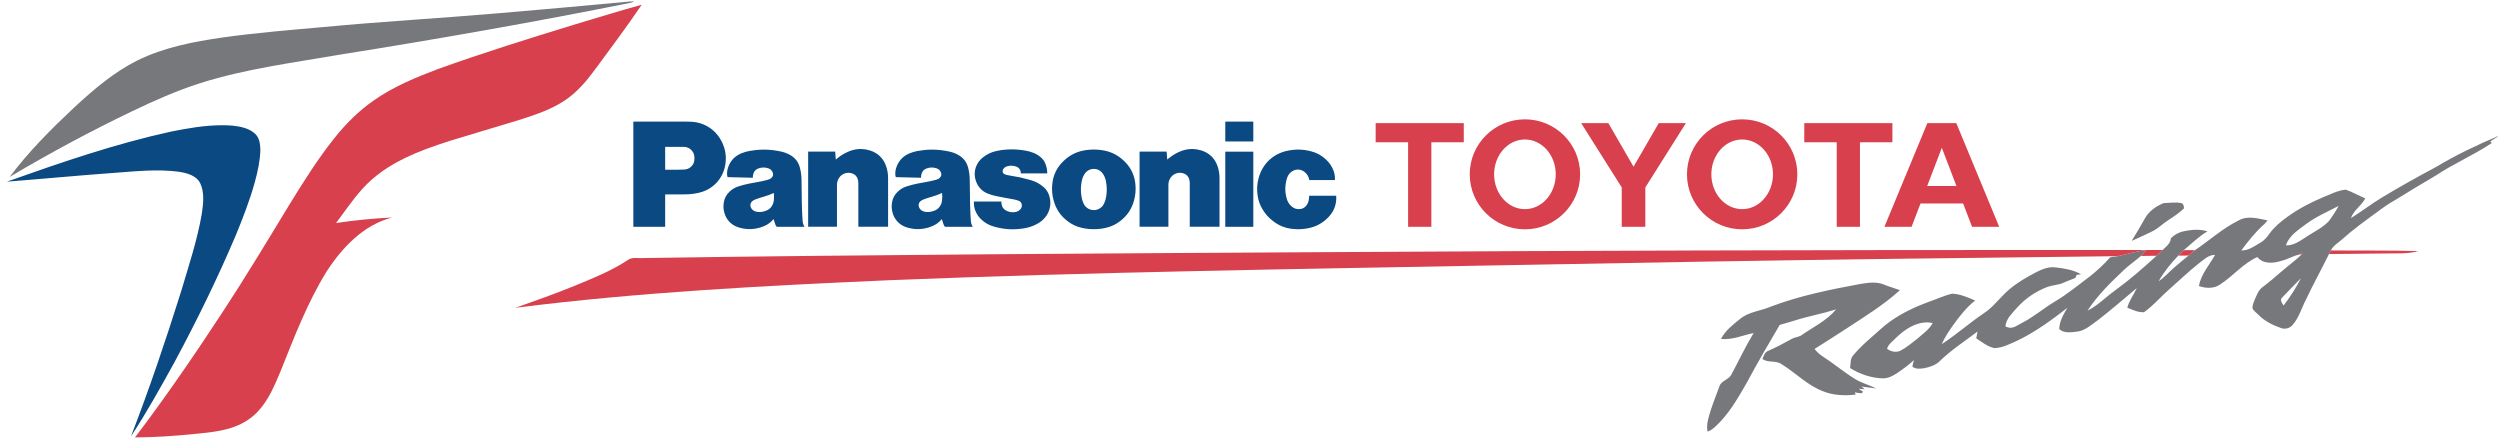
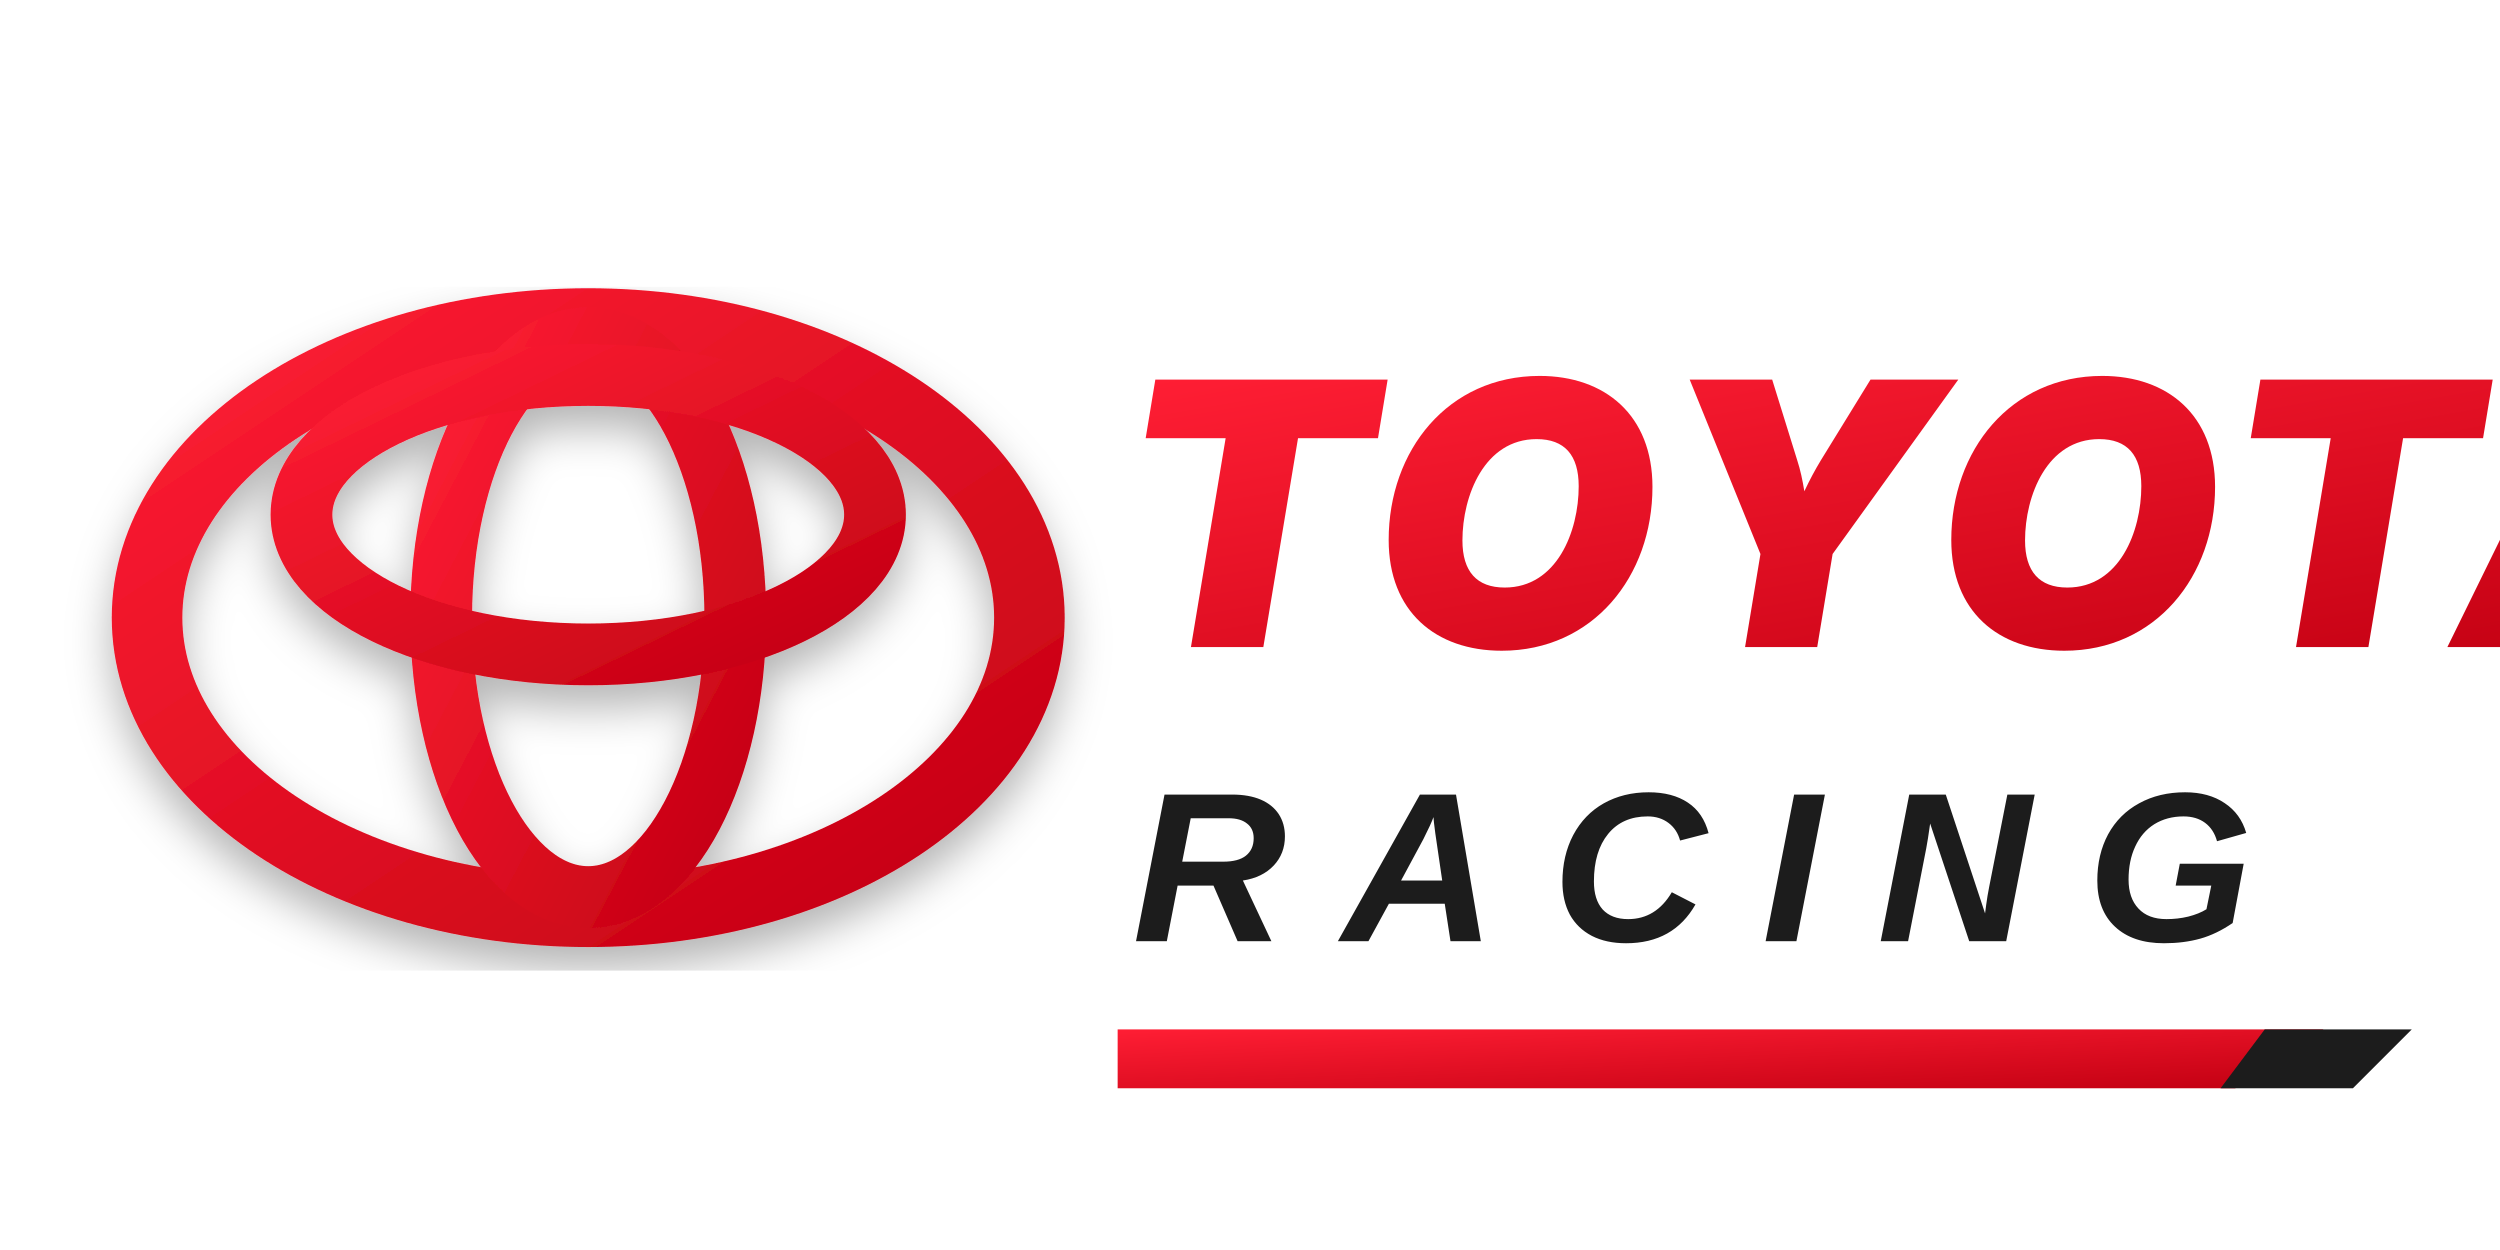
- <svg xmlns="http://www.w3.org/2000/svg" version="1.1" id="Layer_1" x="0px" y="0px" width="100%" height="100%" viewBox="0.5 0.2 98.8 17.3" enable-background="new 0 0 351.273 461.059" xml:space="preserve">
-   <defs id="defs133">
-     <pattern y="0" x="0" height="100%" width="100%" patternUnits="userSpaceOnUse" id="EMFhbasepattern" />
+ <svg xmlns="http://www.w3.org/2000/svg" viewBox="0 0 170 85" width="170" height="85">
+   <defs>
+     <linearGradient id="toyotaRedGrad" x1="0%" y1="0%" x2="100%" y2="100%">
+       <stop offset="0%" stop-color="#FF1E34" />
+       <stop offset="100%" stop-color="#C20012" />
+     </linearGradient>
+     <filter id="toyotaDrop" x="-10%" y="-10%" width="120%" height="120%">
+       <feDropShadow dx="0" dy="1.5" stdDeviation="1.5" flood-color="#000000" flood-opacity="0.3" />
+     </filter>
  </defs>
-   <g transform="matrix(0.1578036,0,0,0.1578036,-518.0231,-11.88686)" id="color_000000ff" />
-   <g id="color_868686ff" transform="matrix(0.03854182,0,0,0.03854182,-4.973258,-4.4498)" />
-   <g transform="matrix(0.1311736,0,0,0.1288317,-42.79678,58.2117)" id="color_000000ff-6-3-4" style="opacity:0.465;fill:#00ff00" />
-   <g transform="matrix(0.7979886,0,0,0.7911634,152.4422,-248.0657)" id="color_000000ff-0" />
-   <g id="g2414" transform="matrix(1.946369,0,0,-1.946369,103.0217,179.0561)" />
-   <g id="g2418" transform="matrix(1.946369,0,0,-1.946369,117.1274,178.899)" />
-   <g id="g2422" transform="matrix(1.946369,0,0,-1.946369,149.9045,199.8402)" />
-   <g id="g2426" transform="matrix(1.946369,0,0,-1.946369,179.2094,183.5651)" />
-   <g id="g2432" transform="matrix(1.946369,0,0,-1.946369,212.0748,175.0098)" />
-   <g id="g2440" transform="matrix(1.946369,0,0,-1.946369,276.7471,199.8402)" />
-   <g id="g2446" transform="matrix(1.946369,0,0,-1.946369,323.7778,199.8402)" />
-   <g id="g2450" transform="matrix(1.946369,0,0,-1.946369,340.3151,178.899)" />
-   <g id="#77787bff" transform="matrix(0.04923905,0,0,0.04923905,0.7333456,0.2094709)">
-     <path style="opacity:1;fill:#77787b;stroke-width:1.333" d="m 669.604,1.293 c -0.987,0.02 -1.969,0.073 -2.949,0.16 -46.267,4.24 -92.521,8.52 -138.801,12.4 -62.56,5.413 -125.267,8.853 -187.773,14.826 -36.093,3.147 -72.214,6.16 -108.107,11.16 -31.24,4.533 -62.853,10.534 -91.387,24.654 -25.2,12.6 -46.786,31.092 -67.346,50.105 C 48.507,137.786 24.386,161.92 3.986,189.094 46.6,163.787 90.279,140.266 134.973,118.826 c 23.733,-11.347 47.84,-22.094 72.934,-30.094 48.64,-15.387 99.454,-21.839 149.574,-30.506 104.267,-16.627 208.293,-34.866 311.826,-55.652 0.813,-0.32 2.454,-0.934 3.268,-1.24 -0.993,-0.047 -1.984,-0.061 -2.971,-0.041 z M 2666.666,145.494 c -22.507,9.613 -44.732,20.066 -65.719,32.746 -19.6,10.427 -38.96,21.28 -57.986,32.693 -11.48,6.933 -22.095,15.159 -33.455,22.266 2.96,-8.56 11.28,-13.306 15.4,-21.119 -7.027,-3 -13.679,-6.866 -20.892,-9.373 -8.48,0.693 -16.188,4.959 -24.041,7.973 -13.547,5.76 -26.705,12.574 -38.625,21.24 -6.853,5.013 -13.588,10.426 -18.588,17.359 -2.8,3.867 -5.76,7.76 -10.014,10.094 -6.413,3.693 -12.747,8.679 -20.547,8.359 7.467,-9.973 15.241,-19.879 24.641,-28.119 1.213,-1.293 2.387,-2.627 3.561,-4.014 -9.973,-1.92 -20.96,-5.4 -30.533,-0.24 -17.2,8.413 -31.481,21.508 -47.268,32.135 -2.307,1.893 -4.505,3.866 -6.799,5.732 -5.44,4.307 -10.721,8.801 -15.961,13.334 -5.413,4.627 -9.973,10.267 -16.053,14.08 5.653,-10.053 13.094,-19.001 21.014,-27.361 1.893,-1.973 3.84,-3.905 5.854,-5.799 8.28,-6.893 15.999,-14.64 25.332,-20.146 -8.107,-2.6 -16.853,-1.854 -25.053,-0.188 -5.387,1.04 -10.334,3.693 -14.094,7.666 -0.347,5.6 -5.252,8.907 -8.879,12.48 -2.187,2.013 -4.294,4.093 -6.414,6.146 -14.413,13.24 -29.186,26.121 -45.053,37.574 -9.68,6.973 -18.067,15.853 -28.854,21.16 10.813,-16.507 25,-30.414 39.32,-43.867 5.587,-5.293 12.025,-9.559 17.799,-14.652 2.027,-2 3.881,-4.175 5.734,-6.361 -9.773,1.213 -19.202,4.081 -28.762,6.268 -3.333,0.84 -6.999,0.505 -10.119,1.785 -5.947,7.013 -12.894,13.121 -19.934,19.027 -12.813,9.493 -25.041,19.828 -38.787,27.961 -12.16,7.253 -22.906,16.666 -35.572,23.066 -4.227,2.12 -8.348,5.626 -13.348,5.039 -1.307,-0.587 -4.332,-0.373 -4.106,-2.359 1.147,-7.653 7.2,-13.16 12.066,-18.707 8.947,-10.213 20.534,-17.986 33.24,-22.746 5.613,-1.853 11.761,-1.907 17.174,-4.48 4,-1.907 8.24,-3.199 12.307,-4.959 0.573,-1.04 0.945,-2.175 1.385,-3.295 1.533,-0.213 3.093,-0.439 4.693,-0.666 -8.28,-4.707 -17.933,-6.266 -27.279,-7.346 -10.187,-1.333 -19.293,4.467 -27.906,9 -10.28,5.747 -20.226,12.345 -28.359,20.932 -6.653,6.707 -12.654,14.213 -20.734,19.307 -15.36,10.453 -29.359,22.787 -44.879,33 3.347,-7.507 7.933,-14.359 12.693,-21.039 6.76,-9.347 13.999,-18.534 23.105,-25.734 -7.853,-3.36 -15.96,-6.985 -24.6,-7.318 -8.667,2 -16.746,5.933 -25.146,8.76 -14.387,5.24 -28.348,11.879 -40.881,20.719 -7.027,4.813 -13.012,10.935 -19.492,16.441 -7.08,6.227 -14.201,12.52 -20.188,19.84 -3.493,3.733 -2.852,9.16 -3.492,13.84 10.307,6.4 22.225,10.573 34.398,11 5.96,0.267 11.415,-2.534 16.215,-5.814 6.24,-4.147 12.199,-8.732 17.812,-13.719 -0.693,2.347 -1.547,4.666 -1.707,7.133 3.547,2.693 8.268,2.241 12.428,1.561 5.907,-1.16 11.973,-3.041 16.453,-7.268 12.333,-12.147 27.04,-21.506 40.746,-31.986 -0.467,2.427 -0.919,4.866 -1.359,7.293 6.12,3.987 12.105,8.895 19.412,10.441 8.693,-0.187 16.6,-4.495 24.4,-7.922 19.4,-9.28 36.8,-22.079 53.746,-35.186 -4.173,6.947 -8.506,14.319 -8.732,22.652 4.707,4.8 12.546,3.547 18.652,2.867 9.24,-0.867 15.96,-7.745 23.24,-12.719 14.027,-10.88 27.413,-22.575 41.08,-33.908 -3.2,7.093 -8.2,13.347 -10.133,21.014 5.707,2.28 11.547,5.107 17.854,4.801 9.653,-6.707 17.294,-15.92 26.094,-23.68 10.6,-9.373 20.879,-19.134 31.893,-28.041 5.547,-3.947 10.666,-9.787 18.066,-9.613 -6.093,10.88 -15,20.627 -17.32,33.254 7.28,2.707 16.2,3.026 22.787,-1.627 13.853,-9 24.534,-22.44 39.787,-29.373 6.413,8.133 17.867,6.72 26.613,3.84 6.693,-1.627 12.614,-5.721 19.494,-6.641 -1.253,-2.987 3.972,-1.559 1.186,0.201 -6.653,6.467 -14.267,11.852 -21.254,17.959 -6.667,5.76 -13.358,11.52 -20.398,16.826 -4.2,2.947 -5.962,7.92 -7.988,12.387 -1.307,3.187 -2.866,6.415 -2.959,9.908 1.04,3.053 4.053,4.825 6.213,7.092 6.6,6.92 15.415,11.321 24.361,14.428 4.44,1.667 9.572,0.252 12.572,-3.441 6.84,-7.867 9.574,-18.2 14.334,-27.293 7.693,-16.373 16.572,-32.159 24.479,-48.426 0.6,-1.307 1.254,-2.615 1.947,-3.895 2.653,-5.147 7.841,-8.065 12.041,-11.785 11.533,-10.36 24.067,-19.507 36.627,-28.561 6.427,-4.867 13,-9.56 20.066,-13.48 14.333,-8.853 28.706,-17.639 43.279,-26.105 19.347,-12.893 40.907,-22.041 60.24,-34.947 -0.373,-0.44 -1.146,-1.333 -1.52,-1.773 2.64,-1.693 5.199,-3.493 7.945,-5.08 z m -170.293,74.6 c -2.907,5.493 -6.334,10.692 -9.947,15.719 -6.413,7.213 -15.358,11.347 -23.318,16.547 -7.12,4.493 -14.226,10.294 -23.146,9.961 3.293,-10.28 13.013,-16.374 21.213,-22.547 10.8,-8.133 23.306,-13.386 35.199,-19.68 z m -40.279,77.266 c -5.227,10.32 -11.587,20.147 -18.613,29.334 -1.493,-2.293 -4.253,-5.666 -1.774,-8.279 6.68,-7.12 13.6,-14.015 20.387,-21.055 z m -457.391,4.812 c -4.686,-0.044 -9.435,0.715 -14.01,1.428 -32.307,5.947 -64.734,12.507 -95.561,24.107 -10.96,4.853 -23.827,5.439 -33.32,13.346 -7.64,6.16 -15.865,12.467 -20.412,21.387 11.987,1.373 23.387,-3.972 34.947,-6.332 -8.773,14.533 -16.028,29.907 -24.041,44.854 -3.027,5.373 -10.974,6.252 -12.721,12.545 -3,8.44 -6.413,16.748 -9.16,25.268 -2.2,7.373 -5.053,15.108 -3.359,22.881 5.64,-1.973 9.641,-6.734 13.801,-10.814 11.56,-12.48 20.066,-27.346 28.426,-42.053 11.093,-20.747 23,-41.026 34.92,-61.293 5.147,-1.48 10.281,-3.014 15.428,-4.547 14.787,-4.773 30.132,-7.467 44.959,-12.094 -10.293,12.32 -25.093,19.16 -37.973,28.227 -3.2,1.493 -6.894,1.708 -9.934,3.574 -8.12,4.547 -16.359,8.88 -24.893,12.6 -3.627,1.36 -4.642,5.413 -6.068,8.586 5.933,4.573 14.188,1.213 20.229,5.467 15.427,9.36 28.159,23.186 45.412,29.439 10.827,4.24 22.681,4.561 34.108,3.281 -0.187,-0.613 -0.587,-1.841 -0.787,-2.441 2.253,0.533 4.626,0.894 6.986,1.041 l 1.867,-1.6 c -1.587,-1.093 -3.214,-2.174 -4.734,-3.24 1.627,0.133 4.881,0.386 6.521,0.506 -0.907,-0.72 -2.707,-2.159 -3.613,-2.879 5.213,0.68 10.426,1.372 15.652,2.025 -7.68,-3.96 -16.293,-5.96 -23.533,-10.76 -11.627,-7.24 -22.093,-16.16 -33.613,-23.547 -3.373,-2.093 -6.24,-4.866 -8.693,-7.959 10.88,-7.067 21.988,-13.774 32.801,-20.961 20.013,-13.227 40.733,-25.707 58.533,-41.934 -5.8,-2.133 -11.733,-3.826 -17.453,-6.146 -3.459,-1.406 -7.066,-1.927 -10.711,-1.961 z m 57.699,42.604 c 1.843,0.04 3.706,0.249 5.584,0.65 -3.653,6.88 -10.439,11.374 -16.105,16.48 -6,4.613 -11.76,9.707 -18.533,13.174 -4.72,2.267 -10.122,0.853 -14.215,-2 1.253,-5.133 6.107,-8.027 9.494,-11.707 8.972,-8.82 20.873,-16.875 33.775,-16.598 z" transform="scale(0.75)" id="path2-7" />
-     <path d="m 1716.89,174.96 c 3.24,-5.8 8.98,-9.77 15.05,-12.18 4.65,-0.03 9.41,-0.97 14.01,0.04 1.95,0.44 2.03,2.61 2.28,4.21 -3.74,3.47 -7.88,6.42 -12.18,9.12 -4.88,3.03 -8.86,7.38 -14.15,9.74 -5.24,2.42 -10.4,5.03 -15.72,7.26 3.76,-5.95 7.2,-12.09 10.71,-18.19 z" id="path6" style="opacity:1;fill:#77787b" />
+   <g transform="translate(8, 12)" filter="url(#toyotaDrop)">
+     <ellipse cx="32" cy="30" rx="30" ry="20" fill="none" stroke="url(#toyotaRedGrad)" stroke-width="4.8" />
+     <ellipse cx="32" cy="30" rx="10" ry="19" fill="none" stroke="url(#toyotaRedGrad)" stroke-width="4.2" />
+     <ellipse cx="32" cy="23" rx="19.5" ry="9.5" fill="none" stroke="url(#toyotaRedGrad)" stroke-width="4.2" />
  </g>
-   <g id="#d7404cff" transform="matrix(0.04923905,0,0,0.04923905,0.7333456,0.2094709)">
-     <path style="opacity:1;fill:#d7404c;stroke-width:1.333" d="m 680.439,4.787 c -24.387,6.707 -48.533,14.28 -72.773,21.48 -48.613,14.907 -97.172,30.052 -145.039,47.252 -23.907,9.013 -47.813,18.88 -68.84,33.627 -16.08,11.133 -30.04,25.094 -42.213,40.334 -17.973,22.547 -33.28,47.052 -48.387,71.559 -23.28,38.347 -46.454,76.762 -71.041,114.295 -29.973,45.76 -60.879,90.946 -93.973,134.506 21.04,-0.067 42.067,-1.533 63,-3.6 13.04,-1.373 26.24,-2.439 38.854,-6.279 11.373,-3.453 22.106,-9.52 30.119,-18.4 11.173,-12.2 17.573,-27.747 23.893,-42.787 14.427,-36.093 28.415,-72.694 48.828,-105.934 16.64,-25.867 39.68,-50.48 70.467,-58.32 -20.107,0.933 -40.148,2.92 -60.055,5.906 9.36,-12.307 17.921,-25.266 28.361,-36.732 24.733,-27.493 60.56,-40.734 94.92,-51.654 23.8,-7.347 47.734,-14.252 71.547,-21.545 17.48,-5.6 35.332,-11.28 50.652,-21.693 12.653,-8.56 22.613,-20.374 31.613,-32.561 16.92,-22.987 34.053,-45.826 50.066,-69.453 z M 1625.59,127.447 c -32.62,0 -59.062,26.346 -59.062,58.85 0,32.503 26.442,58.85 59.062,58.85 32.615,0 59.059,-26.341 59.059,-58.85 0,-32.498 -26.443,-58.85 -59.059,-58.85 z m 232.463,0 c -32.61,0 -59.053,26.346 -59.053,58.85 0,32.503 26.442,58.85 59.053,58.85 32.62,0 59.062,-26.341 59.062,-58.85 0,-32.498 -26.437,-58.85 -59.062,-58.85 z m -392.207,4.051 v 20.467 h 34.719 v 90.51 h 24.885 v -90.51 -0.004 h 0.084 34.623 v -20.463 z m 219.945,0 43.412,68.838 v 0.518 41.617 h 12.617 v 0.004 h 12.619 v -41.617 -0.521 l 43.408,-68.838 h -29.055 l -26.973,46.646 -26.967,-46.646 z m 238.744,0 v 20.467 h 34.711 v 90.51 h 24.881 v -90.51 -0.004 h 0.088 34.625 v -20.463 z m 131.713,0.006 -45.941,110.977 h 29.059 l 9.547,-24.947 0.025,-0.025 h 22.801 22.787 l 0.025,0.025 9.547,24.947 h 29.062 L 2087.214,131.504 h -15.476 z m -430.658,17.514 c 18.212,0 32.977,16.696 32.977,37.275 0,20.584 -14.77,37.273 -32.977,37.273 -18.212,0 -32.977,-16.689 -32.977,-37.273 0,-20.584 14.765,-37.275 32.977,-37.275 z m 232.463,0 c 18.217,0 32.98,16.696 32.98,37.275 0,20.584 -14.764,37.273 -32.98,37.273 -18.202,0 -32.967,-16.689 -32.967,-37.273 0,-20.584 14.76,-37.275 32.967,-37.275 z m 213.572,9.148 h 0.217 l 15.539,40.611 h 0.012 l -0.01,0.006 v -0.006 h -15.643 -15.662 v 0.006 l -0.01,-0.006 h 0.01 z m 126.34,109.082 c -256.658,-0.004 -513.323,0.718 -769.979,2.246 -248.467,1.427 -496.933,2.706 -745.373,6.373 -5.827,0.6 -12.614,-1.574 -17.547,2.453 -17.24,11.347 -36.547,19.067 -55.547,26.92 -21.2,8.68 -42.799,16.346 -64.412,23.879 133.24,-16.827 267.493,-23.652 401.6,-29.559 217.213,-8.733 434.601,-11.866 651.947,-15.906 143.107,-2.733 286.226,-5.227 429.346,-7.027 75.08,-0.827 150.16,-1.708 225.24,-2.654 2.8,-0.093 5.626,-0.225 8.492,-0.412 9.56,-2.187 18.988,-5.054 28.762,-6.268 -1.853,2.187 -3.708,4.361 -5.734,6.361 5.587,0 11.187,-0.055 16.787,-0.215 2.12,-2.053 4.227,-4.133 6.414,-6.146 -36.665,-0.03 -73.331,-0.044 -109.996,-0.045 z" transform="scale(0.75)" id="path11" />
-     <path d="m 1743.6,204.96 c 1.42,-1.48 2.88,-2.93 4.39,-4.35 2.98,-0.08 5.95,-0.03 8.96,0.01 -1.73,1.42 -3.38,2.9 -5.1,4.3 -2.77,-0.01 -5.51,0.01 -8.25,0.04 z" id="path27" style="opacity:1;fill:#d7404c" />
-     <path d="m 1865.99,200.8 c 23.41,0.26 46.84,-0.12 70.24,0.53 -8.55,2.44 -17.46,1.69 -26.21,1.91 -15.17,0.16 -30.33,0.3 -45.49,0.48 0.45,-0.98 0.94,-1.96 1.46,-2.92 z" id="path29" style="opacity:1;fill:#d7404c" />
-     <path d="m 1841.62,203.99 c -0.94,-2.24 2.98,-1.17 0.89,0.15 z" id="path31" style="opacity:1;fill:#d7404c" />
-   </g>
-   <g id="#0a4982ff" transform="matrix(0.04923905,0,0,0.04923905,0.7333456,0.2094709)">
-     <path style="opacity:1;fill:#0a4982;stroke-width:1.333" d="m 671.443,129.861 v 112.559 h 34.066 V 207.75 h 20.58 c 5.376,0 9.925,-0.491 15.178,-1.646 15.844,-3.482 27.121,-16.054 28.887,-32.219 0.837,-7.679 -0.27,-14.403 -3.527,-21.398 -6.259,-13.44 -18.429,-21.665 -33.203,-22.459 -2.21,-0.124 -4.08,-0.166 -6.295,-0.166 z m 633.482,0.01 v 21.238 h 29.986 v -21.238 z m -1074.555,3.9 c -17.88,0.105 -35.677,3.229 -53.184,6.695 -60.04,13.12 -118.281,33.16 -176.121,53.68 38.36,-2.973 76.668,-6.652 115.041,-9.426 22.8,-1.68 45.825,-4.16 68.625,-1.24 8.733,1.36 19.094,3.854 23.32,12.547 4.6,10.067 3.147,21.586 1.641,32.199 -4.867,28.573 -14.121,56.134 -22.348,83.867 -16.333,52.013 -33.799,103.707 -53.479,154.561 16.68,-25.427 31.492,-52.014 46.172,-78.627 23.973,-44.533 46.254,-90.001 66.014,-136.561 7.627,-18.6 14.947,-37.373 20.307,-56.76 3.12,-11.333 5.668,-22.907 5.975,-34.693 -0.16,-6.067 -1.013,-12.907 -5.773,-17.227 -6.44,-5.893 -15.414,-7.614 -23.801,-8.574 -4.133,-0.33 -8.262,-0.466 -12.389,-0.441 z m 475.139,23.141 h 19.939 c 5.879,0 10.729,4.404 11.301,10.275 0.156,1.569 0.124,2.908 -0.096,4.477 -0.265,1.862 -0.892,3.385 -2.004,4.895 -2.095,2.839 -5.019,4.417 -8.537,4.609 -2.539,0.142 -4.689,0.203 -7.229,0.203 h -13.375 z m 209.713,2.283 c -4.951,-0.1 -9.795,0.969 -14.639,3.211 -4.749,2.206 -8.511,4.647 -12.455,8.105 l -0.672,-8.5 h -28.934 v 80.402 h 30.842 v -44.797 c 0,-2.569 0.589,-4.748 1.889,-6.959 3.093,-5.303 9.513,-7.431 15.154,-5.027 2.585,1.092 4.35,3.063 5.174,5.742 0.453,1.495 0.65,2.817 0.65,4.377 v 46.664 h 31.848 v -51.889 c 0,-4.413 -0.575,-8.147 -1.906,-12.354 -2.773,-8.757 -9.105,-14.955 -17.898,-17.537 -3.071,-0.9 -6.082,-1.38 -9.053,-1.439 z m 354.68,0 c -4.951,-0.1 -9.791,0.969 -14.633,3.211 -4.758,2.206 -8.519,4.647 -12.463,8.105 l -0.668,-8.5 h -28.939 v 80.402 h 30.848 v -44.797 c 0,-2.569 0.59,-4.748 1.885,-6.959 3.098,-5.303 9.516,-7.431 15.162,-5.027 2.58,1.092 4.346,3.063 5.16,5.742 0.467,1.495 0.654,2.817 0.654,4.377 v 46.664 h 31.85 v -51.889 c 0,-4.413 -0.577,-8.147 -1.908,-12.354 -2.773,-8.757 -9.105,-14.955 -17.895,-17.537 -3.073,-0.9 -6.082,-1.38 -9.053,-1.439 z m -193.773,0.418 c -1.674,0.007 -3.383,0.064 -5.158,0.17 -4.058,0.234 -7.48,0.739 -11.451,1.67 -5.344,1.261 -9.65,3.33 -13.969,6.725 -3.669,2.885 -6.072,6.255 -7.609,10.668 -0.7,2 -1.034,3.775 -1.125,5.881 -0.16,3.527 0.346,6.533 1.65,9.812 2.333,5.871 6.48,10.031 12.346,12.375 2.969,1.188 5.573,1.967 8.707,2.609 6.177,1.28 11.405,2.276 17.623,3.34 2.297,0.39 4.218,0.873 6.424,1.611 1.844,0.605 3.111,2.035 3.514,3.93 0.439,2.069 -0.141,4.033 -1.623,5.523 -1.505,1.527 -3.222,2.408 -5.336,2.738 -2.828,0.454 -5.334,0.22 -8.029,-0.762 -1.304,-0.468 -2.338,-1.06 -3.408,-1.945 -1.377,-1.165 -2.265,-2.5 -2.801,-4.225 -0.448,-1.463 -0.627,-2.757 -0.6,-4.289 h -29.369 v 1.717 c 0,2.771 0.43,5.119 1.4,7.711 1.473,3.899 3.492,6.912 6.539,9.756 3.976,3.729 8.126,6.055 13.355,7.555 10.857,3.101 20.634,3.716 31.793,2 5.234,-0.803 9.554,-2.215 14.262,-4.66 2.073,-1.078 3.732,-2.193 5.521,-3.697 7.934,-6.679 10.876,-16.871 7.705,-26.756 -1.199,-3.725 -3.092,-6.595 -6.043,-9.164 -4.045,-3.514 -8.141,-5.753 -13.283,-7.258 -1.126,-0.326 -2.086,-0.6 -3.221,-0.912 -6.291,-1.752 -11.694,-2.908 -18.154,-3.871 -1.73,-0.257 -3.186,-0.538 -4.893,-0.938 -0.787,-0.188 -1.44,-0.407 -2.172,-0.742 -1.807,-0.817 -2.609,-2.949 -1.795,-4.756 0.046,-0.096 0.088,-0.184 0.139,-0.275 0.97,-1.738 2.407,-2.873 4.301,-3.428 3.354,-0.972 6.441,-0.889 9.73,0.234 3.157,1.078 5.139,3.982 5.002,7.326 h 28.299 c -0.027,-3.486 -0.559,-6.432 -1.73,-9.707 -1.199,-3.321 -3.019,-5.849 -5.787,-8.037 -2.407,-1.917 -4.69,-3.219 -7.559,-4.334 -2.791,-1.087 -5.252,-1.767 -8.203,-2.285 -5.261,-0.908 -9.97,-1.332 -14.992,-1.311 z m 88.119,0.156 c -3.212,0 -5.917,0.206 -9.092,0.711 -9.206,1.445 -16.664,5.155 -23.385,11.623 -7.192,6.931 -11.132,15.133 -12.033,25.092 -0.549,6.115 -0.078,11.386 1.564,17.299 2.517,9.073 7.243,16.082 14.701,21.807 4.909,3.784 9.791,6.05 15.84,7.371 4.296,0.945 8.007,1.334 12.404,1.334 4.392,0 8.107,-0.389 12.408,-1.334 6.044,-1.321 10.925,-3.587 15.834,-7.371 7.462,-5.725 12.189,-12.733 14.701,-21.807 1.643,-5.913 2.109,-11.184 1.565,-17.299 -0.901,-9.958 -4.83,-18.161 -12.027,-25.092 -6.726,-6.477 -14.18,-10.178 -23.395,-11.623 -3.171,-0.505 -5.879,-0.711 -9.086,-0.711 z m 219.922,0.057 c -4.134,-0.099 -8.28,0.311 -12.67,1.227 -15.373,3.206 -26.779,13.982 -30.879,29.184 -1.794,6.683 -2.091,12.697 -0.961,19.531 0.805,4.926 2.255,8.971 4.744,13.297 3.226,5.587 6.918,9.758 12.074,13.611 6.305,4.729 12.771,7.251 20.604,8.059 5.911,0.615 11.003,0.366 16.818,-0.812 8.615,-1.738 15.483,-5.545 21.541,-11.93 6.012,-6.339 8.776,-14.014 8.199,-22.752 h -28.908 c -0.091,1.725 -0.261,3.165 -0.562,4.867 -0.43,2.417 -1.367,4.37 -3.01,6.191 -1.565,1.766 -3.455,2.786 -5.779,3.125 -3.752,0.555 -7.17,-0.523 -9.91,-3.146 -2.407,-2.275 -3.912,-4.777 -4.809,-7.965 -2.105,-7.582 -2,-14.567 0.361,-22.076 0.993,-3.151 2.833,-5.528 5.633,-7.275 4.099,-2.541 9.045,-2.308 12.879,0.623 2.96,2.257 4.722,5.194 5.316,8.877 h 27.42 c 0.252,-4.752 -0.635,-8.854 -2.836,-13.074 -1.857,-3.569 -3.953,-6.325 -6.904,-9.068 -4.676,-4.362 -9.584,-7.059 -15.766,-8.66 -4.34,-1.124 -8.462,-1.733 -12.596,-1.832 z m -573.48,0.035 c -4.78,0.028 -9.605,0.488 -14.705,1.375 -3.267,0.569 -5.983,1.358 -9.053,2.633 -7.101,2.945 -11.993,8.313 -14.271,15.666 -0.869,2.812 -1.106,5.362 -0.768,8.293 0.059,0.537 0.191,0.99 0.434,1.48 l 26.986,0.662 c -0.064,-1.725 0.155,-3.184 0.736,-4.803 0.883,-2.468 2.621,-4.22 5.082,-5.119 3.624,-1.335 7.107,-1.385 10.771,-0.184 2.416,0.794 4.132,2.536 4.887,4.963 0.462,1.518 0.228,3.012 -0.688,4.311 -0.801,1.147 -1.785,1.918 -3.084,2.418 -0.805,0.307 -1.49,0.532 -2.318,0.752 -3.747,1.014 -6.956,1.712 -10.781,2.35 -3.029,0.5 -5.585,0.971 -8.596,1.586 -4.081,0.812 -7.49,1.712 -11.457,2.996 -3.614,1.174 -6.469,2.843 -9.273,5.426 -3.642,3.339 -5.72,7.298 -6.42,12.211 -0.462,3.275 -0.352,6.129 0.375,9.354 1.88,8.385 7.697,14.587 15.928,16.99 9.141,2.656 17.7,2.221 26.521,-1.348 4.287,-1.729 7.565,-4.129 10.516,-7.697 0.586,1.963 1.13,3.605 1.803,5.527 0.375,1.078 0.869,1.913 1.619,2.752 h 29.725 c -1.267,-1.995 -1.908,-3.969 -2.072,-6.336 -0.448,-6.624 -0.699,-12.232 -0.832,-18.879 -0.178,-8.734 -0.278,-16.101 -0.338,-24.83 -0.032,-4.711 -0.55,-8.689 -1.73,-13.248 -1.542,-5.977 -5.028,-10.517 -10.408,-13.535 -3.248,-1.821 -6.227,-2.941 -9.859,-3.73 -6.506,-1.396 -12.582,-2.072 -18.729,-2.035 z m 180.039,0 c -4.78,0.028 -9.601,0.488 -14.699,1.375 -3.276,0.569 -5.986,1.358 -9.061,2.633 -7.101,2.945 -11.991,8.313 -14.27,15.666 -0.874,2.812 -1.107,5.362 -0.773,8.293 0.064,0.537 0.197,0.99 0.439,1.48 l 26.984,0.662 c -0.069,-1.725 0.155,-3.184 0.736,-4.803 0.883,-2.468 2.622,-4.22 5.084,-5.119 3.619,-1.335 7.106,-1.385 10.775,-0.184 2.411,0.794 4.123,2.536 4.873,4.963 0.471,1.518 0.237,3.012 -0.678,4.311 -0.796,1.147 -1.78,1.918 -3.084,2.418 -0.805,0.307 -1.491,0.532 -2.314,0.752 -3.752,1.014 -6.956,1.712 -10.785,2.35 -3.033,0.5 -5.586,0.971 -8.592,1.586 -4.086,0.812 -7.499,1.712 -11.457,2.996 -3.624,1.174 -6.479,2.843 -9.279,5.426 -3.642,3.339 -5.723,7.298 -6.418,12.211 -0.458,3.275 -0.352,6.129 0.371,9.354 1.89,8.385 7.695,14.587 15.936,16.99 9.132,2.656 17.701,2.221 26.518,-1.348 4.292,-1.729 7.559,-4.129 10.51,-7.697 0.59,1.963 1.135,3.605 1.803,5.527 0.38,1.078 0.875,1.913 1.625,2.752 h 29.725 c -1.267,-1.995 -1.912,-3.969 -2.072,-6.336 -0.448,-6.624 -0.699,-12.232 -0.832,-18.879 -0.174,-8.734 -0.28,-16.101 -0.34,-24.83 -0.037,-4.711 -0.553,-8.689 -1.728,-13.248 -1.542,-5.977 -5.034,-10.517 -10.41,-13.535 -3.248,-1.821 -6.227,-2.941 -9.859,-3.73 -6.506,-1.396 -12.581,-2.072 -18.727,-2.035 z m 314.197,2.166 v 80.396 h 29.986 v -80.396 z m -140.834,18.459 c 2.253,-0.032 4.541,0.586 6.57,1.916 1.414,0.931 2.448,1.967 3.367,3.385 1.624,2.482 2.595,4.859 3.158,7.771 1.089,5.61 1.199,10.514 0.348,16.16 -0.425,2.826 -1.109,5.155 -2.275,7.756 -2.741,6.101 -9.877,8.822 -15.967,6.074 -2.805,-1.266 -4.795,-3.258 -6.062,-6.074 -1.167,-2.601 -1.849,-4.93 -2.27,-7.756 -0.851,-5.647 -0.755,-10.55 0.348,-16.16 0.563,-2.913 1.533,-5.29 3.152,-7.771 2.213,-3.386 5.875,-5.247 9.631,-5.301 z m -342.297,25.754 c 0.357,2.94 0.339,5.458 -0.068,8.385 -0.297,2.147 -0.952,3.912 -2.119,5.729 -1.359,2.11 -3.052,3.551 -5.34,4.561 -2.137,0.95 -4.077,1.449 -6.396,1.688 -1.949,0.193 -3.623,0.051 -5.508,-0.477 -1.528,-0.422 -2.723,-1.137 -3.803,-2.293 -0.92,-0.991 -1.463,-2.056 -1.742,-3.377 -0.421,-2.027 0.238,-3.976 1.816,-5.32 1.052,-0.904 2.085,-1.509 3.385,-1.986 3.134,-1.156 5.816,-2.023 9.023,-2.936 3.88,-1.096 7.087,-2.285 10.752,-3.973 z m 180.033,0 c 0.361,2.94 0.343,5.458 -0.064,8.385 -0.297,2.147 -0.947,3.912 -2.123,5.729 -1.359,2.11 -3.047,3.551 -5.33,4.561 -2.141,0.95 -4.075,1.449 -6.404,1.688 -1.94,0.193 -3.623,0.051 -5.504,-0.477 -1.528,-0.422 -2.722,-1.137 -3.807,-2.293 -0.915,-0.991 -1.459,-2.056 -1.738,-3.377 -0.425,-2.027 0.238,-3.976 1.816,-5.32 1.057,-0.904 2.09,-1.509 3.385,-1.986 3.134,-1.156 5.81,-2.023 9.018,-2.936 3.88,-1.096 7.092,-2.285 10.752,-3.973 z" transform="scale(0.75)" id="path38" />
+   <g transform="translate(76, 0)">
+     <text x="0" y="44" font-family="'Titillium Web', system-ui, -apple-system, 'Segoe UI', Arial Black, sans-serif" font-size="25" font-weight="900" font-style="italic" fill="url(#toyotaRedGrad)" letter-spacing="1">TOYOTA</text>
+     <text x="1" y="64" font-family="'Titillium Web', system-ui, -apple-system, 'Segoe UI', Arial, sans-serif" font-size="14.5" font-weight="900" font-style="italic" fill="#1C1C1C" letter-spacing="3.8">RACING</text>
+     <path d="M 0 70 L 82 70 L 76 74 L 0 74 Z" fill="url(#toyotaRedGrad)" />
+     <path d="M 78 70 L 88 70 L 84 74 L 75 74 Z" fill="#1C1C1C" />
  </g>
</svg>
